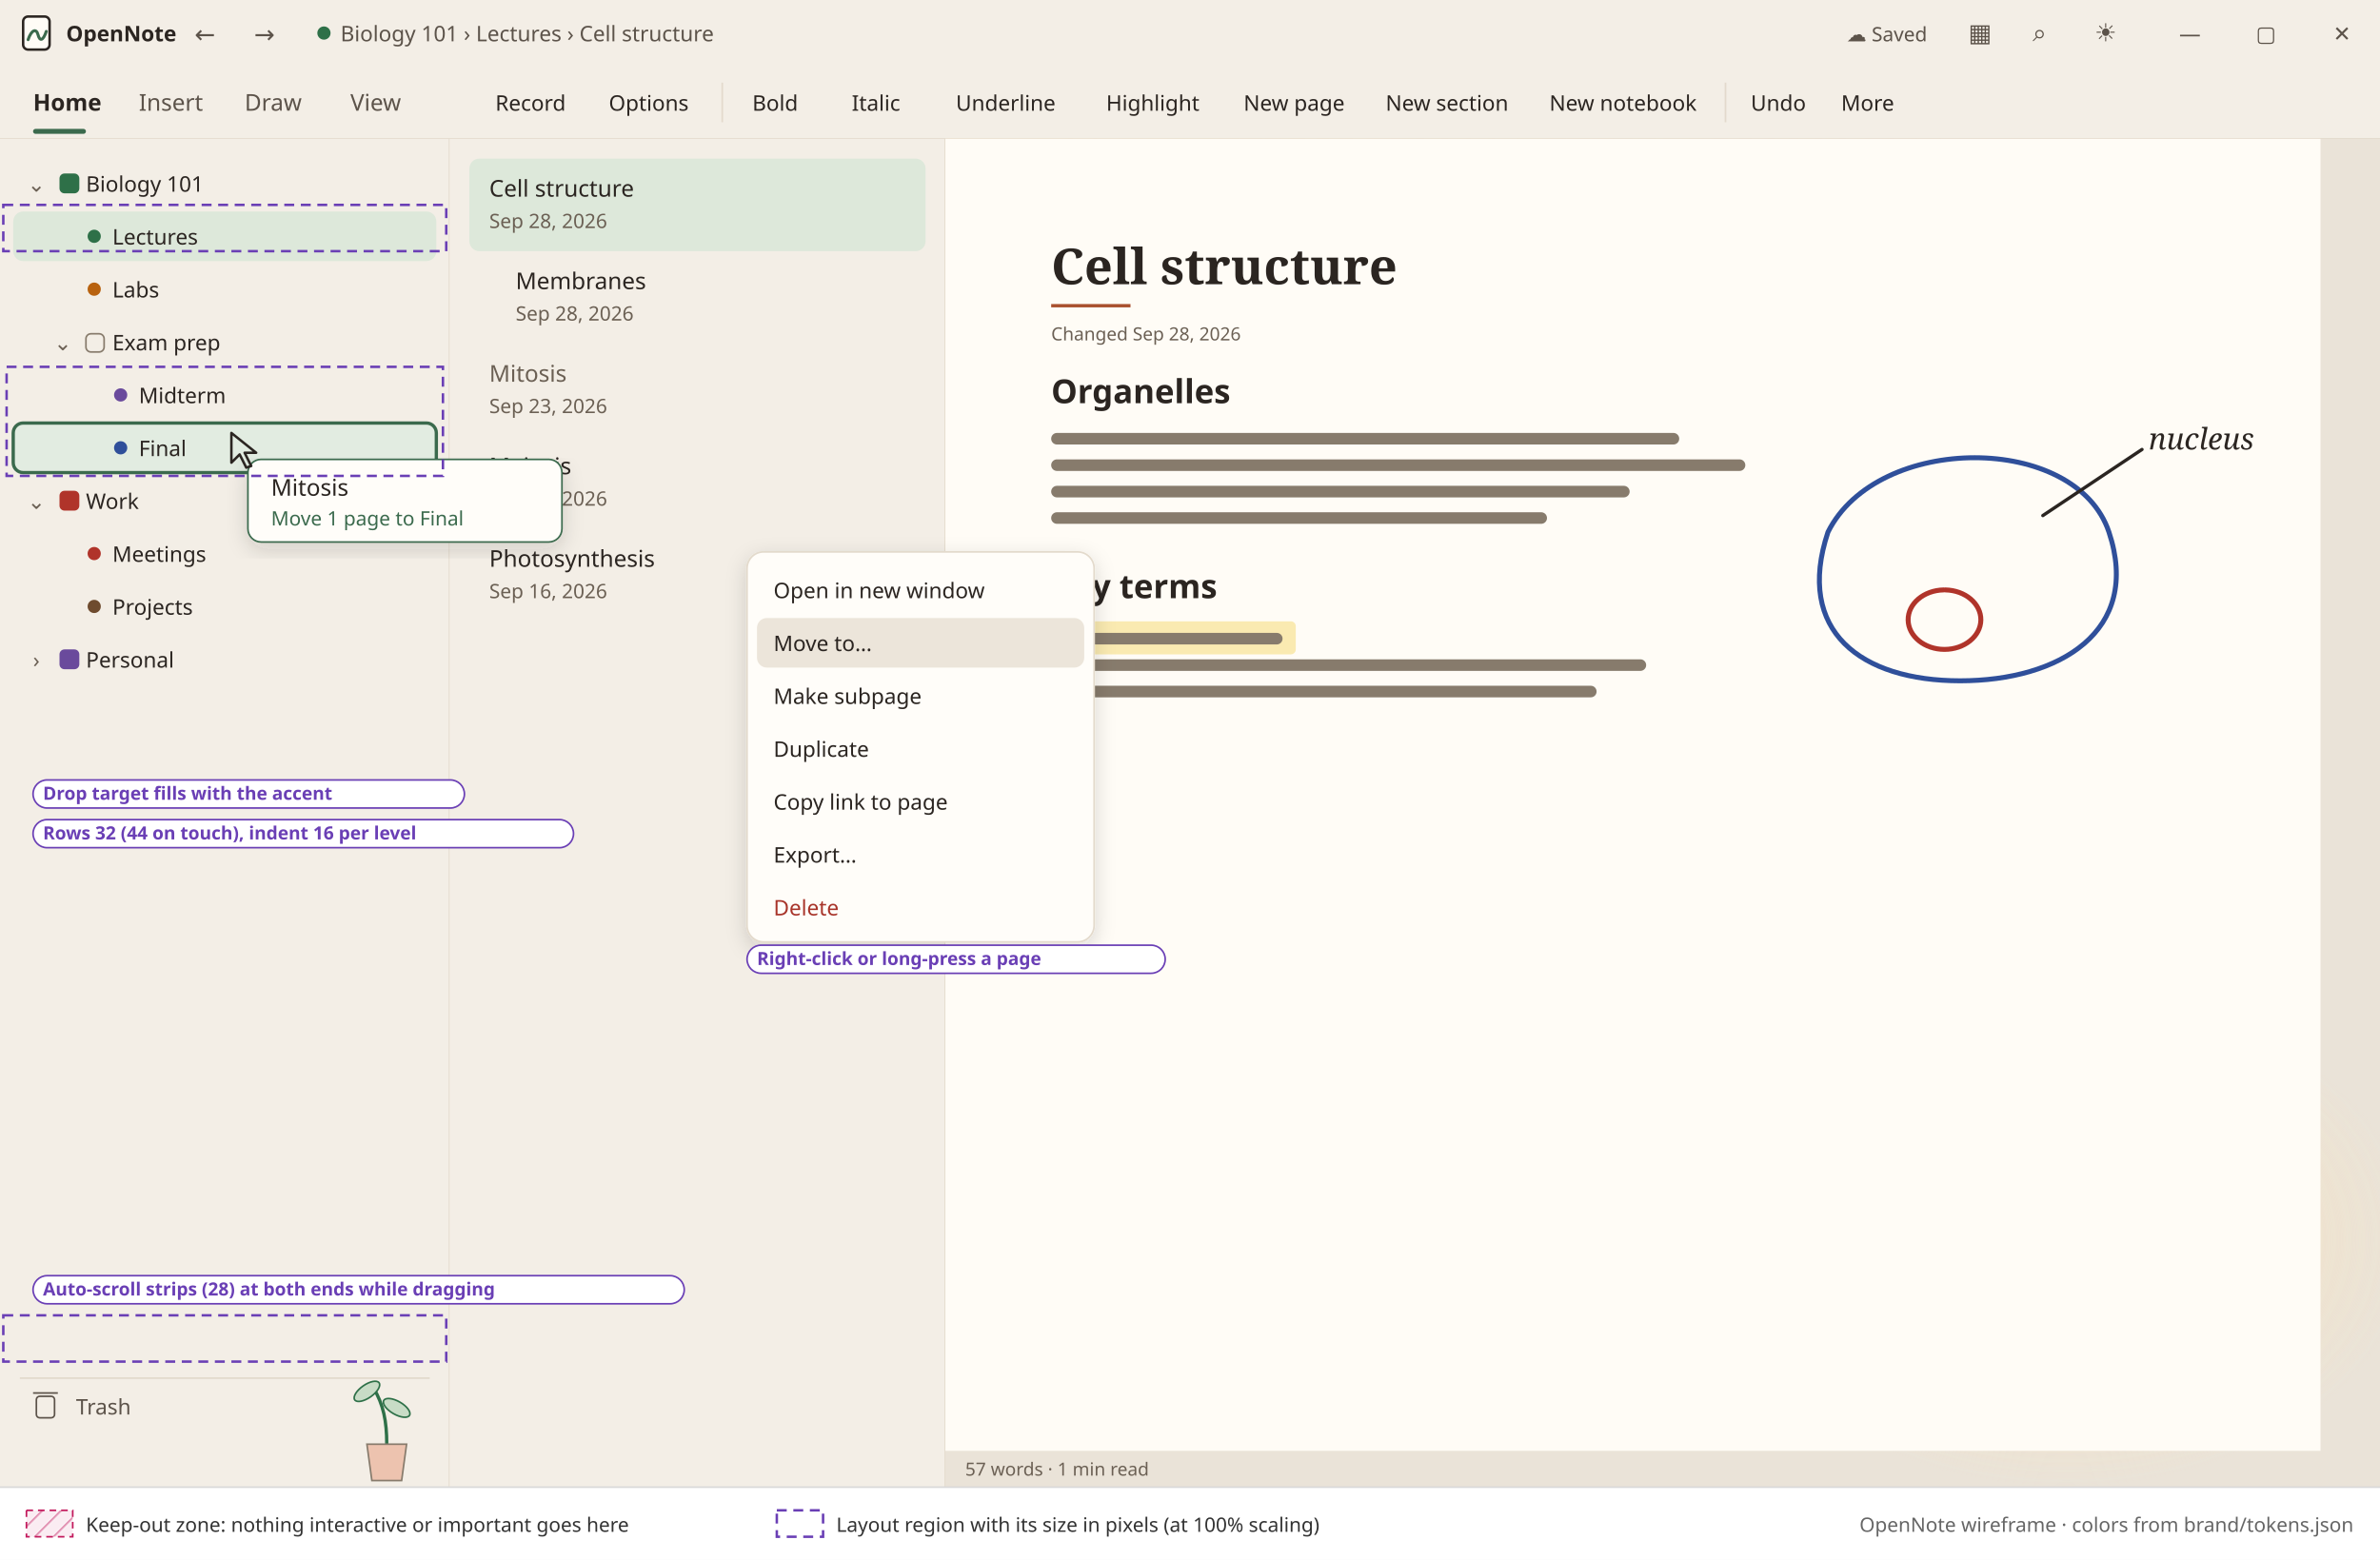
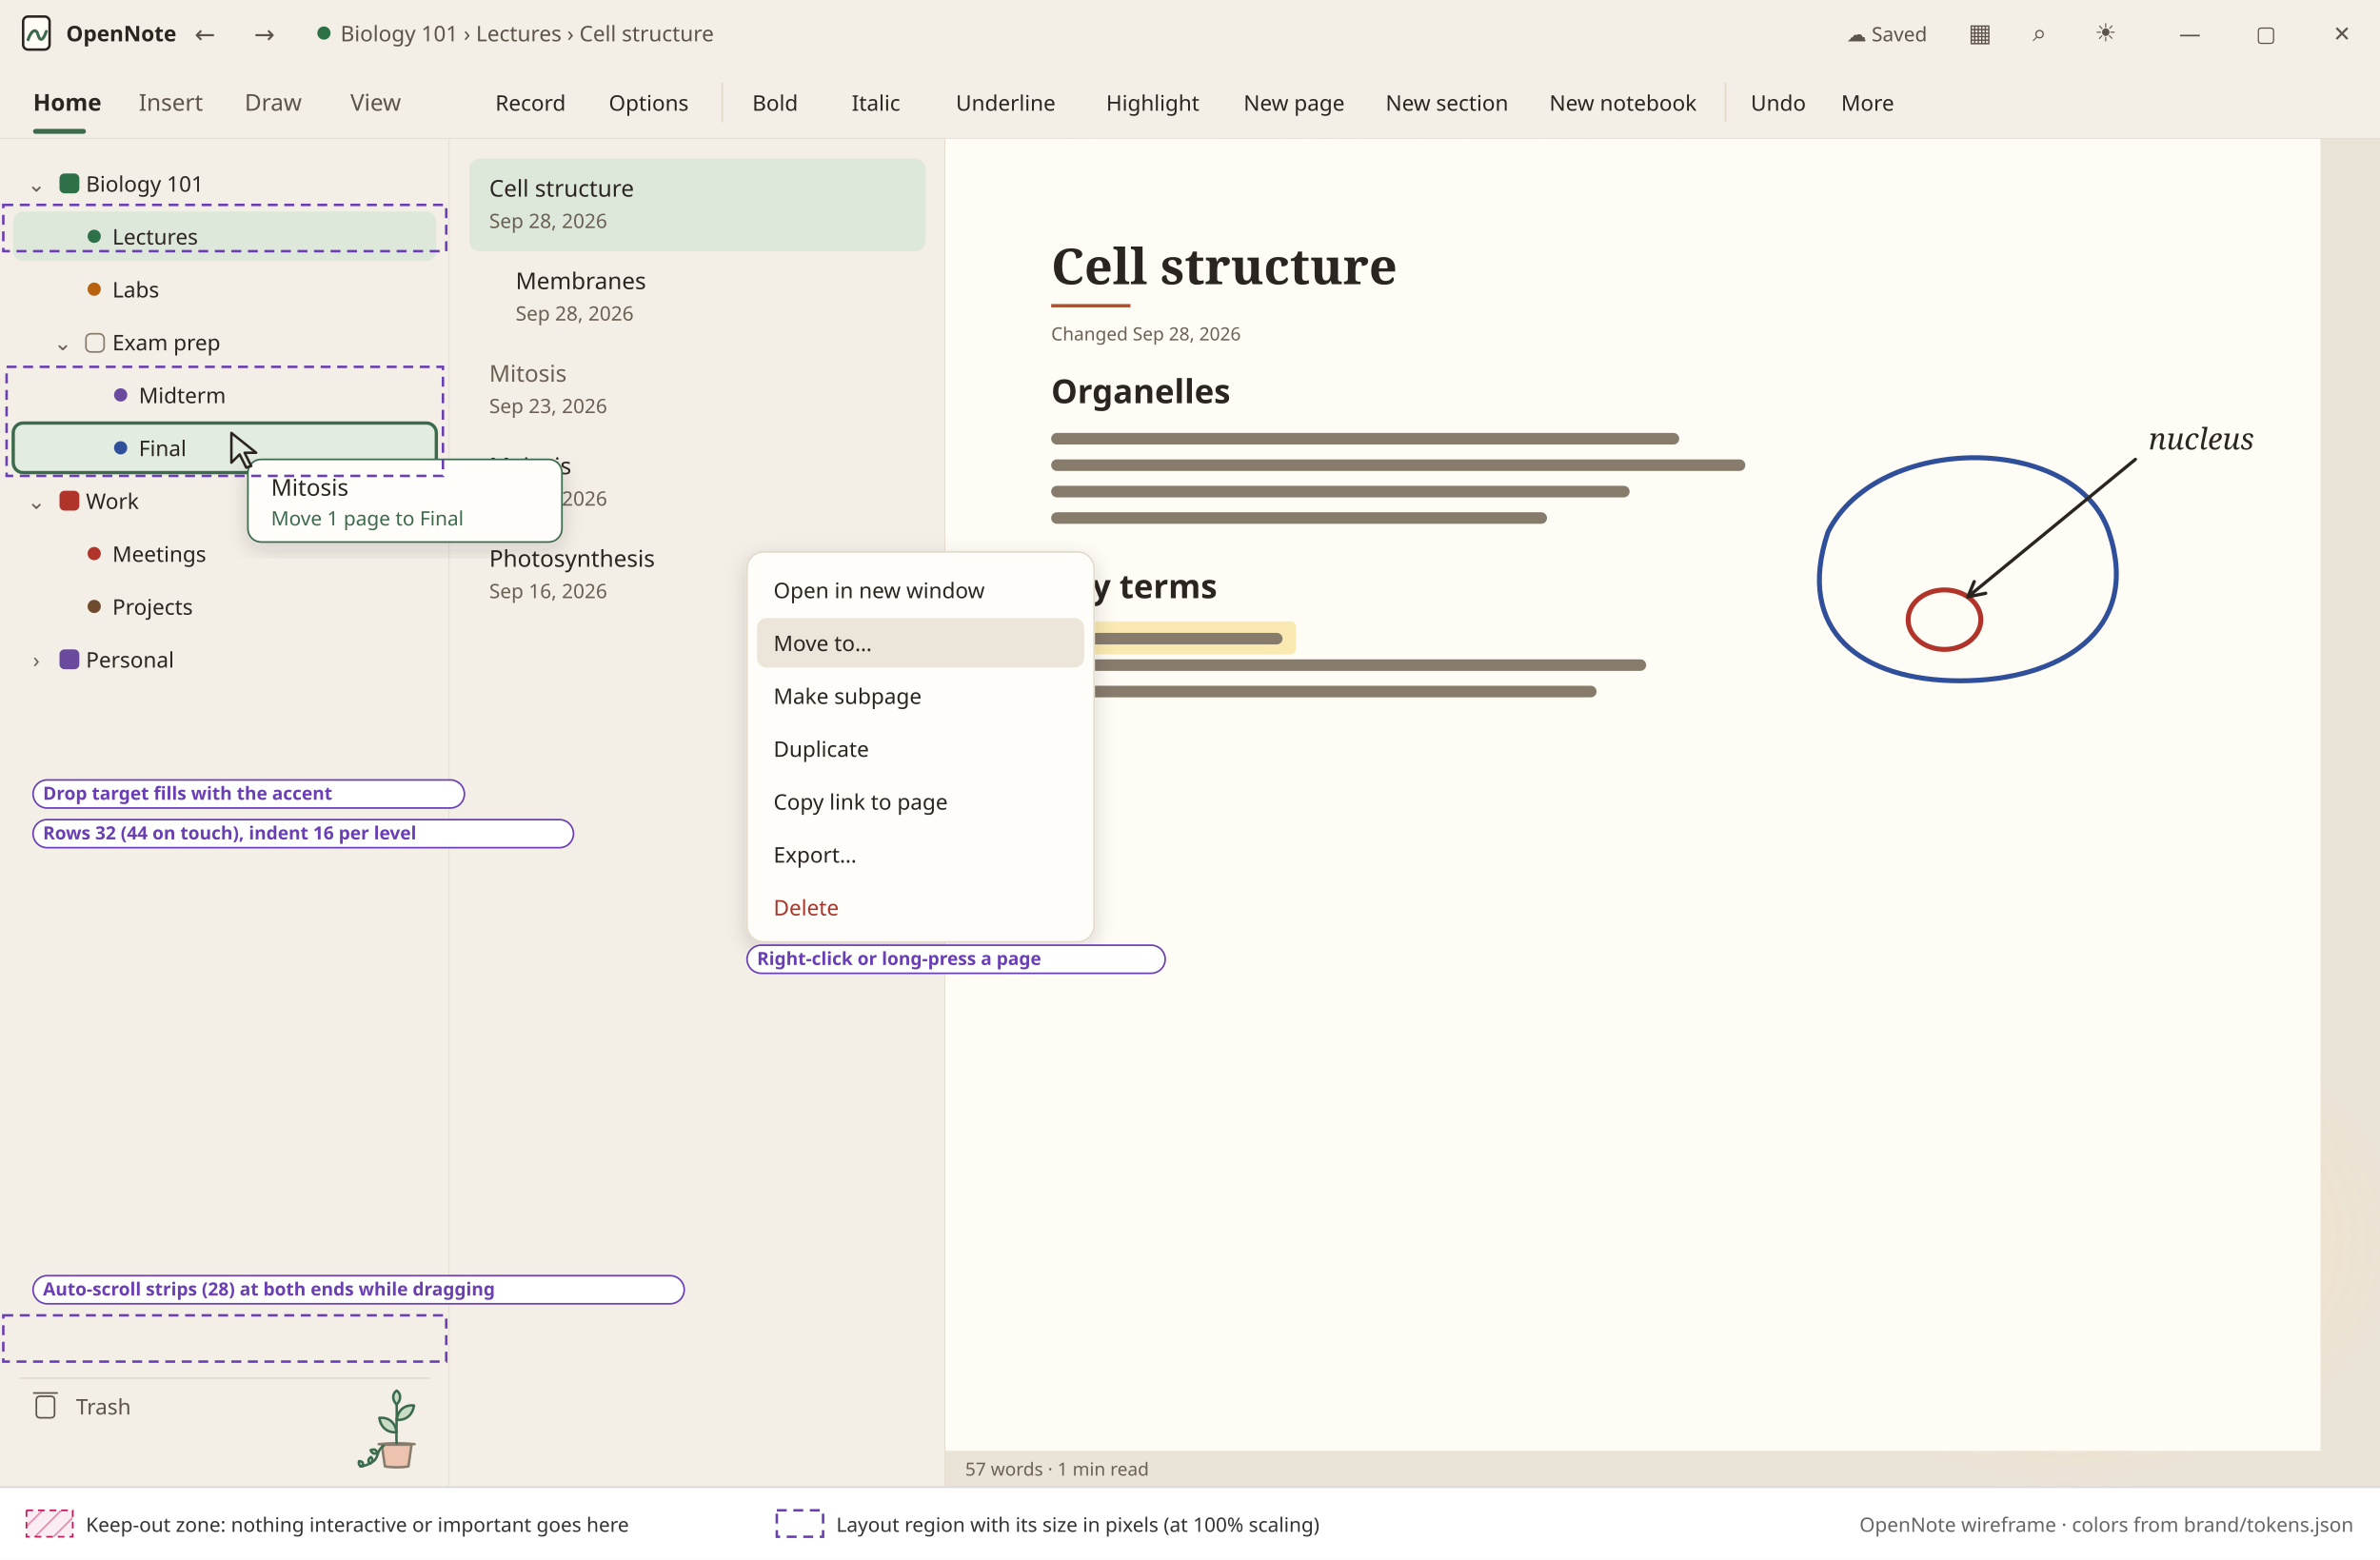
<svg xmlns="http://www.w3.org/2000/svg" viewBox="0 0 1440 944" width="1440" height="944" role="img">
  <defs>
    <pattern id="hatch" width="8" height="8" patternUnits="userSpaceOnUse" patternTransform="rotate(45)">
      <rect width="8" height="8" fill="#C2185B" fill-opacity="0.08" />
      <line x1="0" y1="0" x2="0" y2="8" stroke="#C2185B" stroke-opacity="0.45" stroke-width="2" />
    </pattern>
    <filter id="shadow" x="-10%" y="-10%" width="120%" height="130%">
      <feDropShadow dx="0" dy="4" stdDeviation="6" flood-color="#2B2521" flood-opacity="0.16" />
    </filter>
  </defs>
  <rect x="0" y="0" width="1440" height="900" rx="0" fill="#F3EEE6" />
  <rect x="0" y="0" width="1440" height="40" rx="0" fill="#F3EEE6" />
  <rect x="14" y="10" width="16" height="20" rx="3" fill="#FFFCF6" stroke="#2B2521" stroke-width="1.5" />
  <path d="M17 24c2-6 5-7 6-3s3 4 5-2" fill="none" stroke-linecap="round" stroke-linejoin="round" stroke="#3B6A4D" stroke-width="1.8" />
  <text x="40" y="25" font-size="13" font-weight="600" fill="#2B2521" text-anchor="start" font-family="'Atkinson Hyperlegible Next', 'Segoe UI', system-ui, sans-serif">OpenNote</text>
  <text x="124" y="26" font-size="15" font-weight="400" fill="#5C534A" text-anchor="middle" font-family="'Atkinson Hyperlegible Next', 'Segoe UI', system-ui, sans-serif">←</text>
  <text x="160" y="26" font-size="15" font-weight="400" fill="#5C534A" text-anchor="middle" font-family="'Atkinson Hyperlegible Next', 'Segoe UI', system-ui, sans-serif">→</text>
  <circle cx="196" cy="20" r="4" fill="#2E7048" />
  <text x="206" y="25" font-size="13" font-weight="400" fill="#5C534A" text-anchor="start" font-family="'Atkinson Hyperlegible Next', 'Segoe UI', system-ui, sans-serif">Biology 101 › Lectures › Cell structure</text>
  <text x="1166" y="25" font-size="12" font-weight="400" fill="#5C534A" text-anchor="end" font-family="'Atkinson Hyperlegible Next', 'Segoe UI', system-ui, sans-serif">☁ Saved</text>
  <text x="1198" y="25" font-size="15" font-weight="400" fill="#5C534A" text-anchor="middle" font-family="'Atkinson Hyperlegible Next', 'Segoe UI', system-ui, sans-serif">▦</text>
  <text x="1234" y="25" font-size="15" font-weight="400" fill="#5C534A" text-anchor="middle" font-family="'Atkinson Hyperlegible Next', 'Segoe UI', system-ui, sans-serif">⌕</text>
  <text x="1274" y="25" font-size="15" font-weight="400" fill="#5C534A" text-anchor="middle" font-family="'Atkinson Hyperlegible Next', 'Segoe UI', system-ui, sans-serif">☀</text>
  <text x="1325" y="25" font-size="13" font-weight="400" fill="#5C534A" text-anchor="middle" font-family="'Atkinson Hyperlegible Next', 'Segoe UI', system-ui, sans-serif">—</text>
  <text x="1371" y="25" font-size="13" font-weight="400" fill="#5C534A" text-anchor="middle" font-family="'Atkinson Hyperlegible Next', 'Segoe UI', system-ui, sans-serif">▢</text>
  <text x="1417" y="25" font-size="13" font-weight="400" fill="#5C534A" text-anchor="middle" font-family="'Atkinson Hyperlegible Next', 'Segoe UI', system-ui, sans-serif">✕</text>
  <rect x="0" y="40" width="1440" height="44" rx="0" fill="#F3EEE6" />
  <line x1="0" y1="84" x2="1440" y2="84" stroke="#E3DACC" />
  <text x="20" y="67" font-size="14" font-weight="600" fill="#2B2521" text-anchor="start" font-family="'Atkinson Hyperlegible Next', 'Segoe UI', system-ui, sans-serif">Home</text>
  <rect x="20" y="78" width="32" height="3" rx="1.5" fill="#3B6A4D" />
  <text x="84" y="67" font-size="14" font-weight="400" fill="#5C534A" text-anchor="start" font-family="'Atkinson Hyperlegible Next', 'Segoe UI', system-ui, sans-serif">Insert</text>
  <text x="148" y="67" font-size="14" font-weight="400" fill="#5C534A" text-anchor="start" font-family="'Atkinson Hyperlegible Next', 'Segoe UI', system-ui, sans-serif">Draw</text>
  <text x="212" y="67" font-size="14" font-weight="400" fill="#5C534A" text-anchor="start" font-family="'Atkinson Hyperlegible Next', 'Segoe UI', system-ui, sans-serif">View</text>
  <g data-fit="6" data-center="both">
    <rect x="290" y="48" width="62" height="28" rx="8" fill="none" />
    <text x="321" y="67" font-size="13" font-weight="400" fill="#2B2521" text-anchor="middle" font-family="'Atkinson Hyperlegible Next', 'Segoe UI', system-ui, sans-serif">Record</text>
  </g>
  <g data-fit="6" data-center="both">
    <rect x="358" y="48" width="69" height="28" rx="8" fill="none" />
    <text x="392.5" y="67" font-size="13" font-weight="400" fill="#2B2521" text-anchor="middle" font-family="'Atkinson Hyperlegible Next', 'Segoe UI', system-ui, sans-serif">Options</text>
  </g>
  <line x1="437" y1="50" x2="437" y2="74" stroke="#E3DACC" />
  <g data-fit="6" data-center="both">
    <rect x="445" y="48" width="48" height="28" rx="8" fill="none" />
    <text x="469" y="67" font-size="13" font-weight="400" fill="#2B2521" text-anchor="middle" font-family="'Atkinson Hyperlegible Next', 'Segoe UI', system-ui, sans-serif">Bold</text>
  </g>
  <g data-fit="6" data-center="both">
    <rect x="499" y="48" width="62" height="28" rx="8" fill="none" />
    <text x="530" y="67" font-size="13" font-weight="400" fill="#2B2521" text-anchor="middle" font-family="'Atkinson Hyperlegible Next', 'Segoe UI', system-ui, sans-serif">Italic</text>
  </g>
  <g data-fit="6" data-center="both">
    <rect x="567" y="48" width="83" height="28" rx="8" fill="none" />
    <text x="608.5" y="67" font-size="13" font-weight="400" fill="#2B2521" text-anchor="middle" font-family="'Atkinson Hyperlegible Next', 'Segoe UI', system-ui, sans-serif">Underline</text>
  </g>
  <g data-fit="6" data-center="both">
    <rect x="656" y="48" width="83" height="28" rx="8" fill="none" />
    <text x="697.5" y="67" font-size="13" font-weight="400" fill="#2B2521" text-anchor="middle" font-family="'Atkinson Hyperlegible Next', 'Segoe UI', system-ui, sans-serif">Highlight</text>
  </g>
  <g data-fit="6" data-center="both">
    <rect x="745" y="48" width="76" height="28" rx="8" fill="none" />
    <text x="783" y="67" font-size="13" font-weight="400" fill="#2B2521" text-anchor="middle" font-family="'Atkinson Hyperlegible Next', 'Segoe UI', system-ui, sans-serif">New page</text>
  </g>
  <g data-fit="6" data-center="both">
    <rect x="827" y="48" width="97" height="28" rx="8" fill="none" />
    <text x="875.5" y="67" font-size="13" font-weight="400" fill="#2B2521" text-anchor="middle" font-family="'Atkinson Hyperlegible Next', 'Segoe UI', system-ui, sans-serif">New section</text>
  </g>
  <g data-fit="6" data-center="both">
    <rect x="930" y="48" width="104" height="28" rx="8" fill="none" />
    <text x="982" y="67" font-size="13" font-weight="400" fill="#2B2521" text-anchor="middle" font-family="'Atkinson Hyperlegible Next', 'Segoe UI', system-ui, sans-serif">New notebook</text>
  </g>
  <line x1="1044" y1="50" x2="1044" y2="74" stroke="#E3DACC" />
  <g data-fit="6" data-center="both">
    <rect x="1052" y="48" width="48" height="28" rx="8" fill="none" />
    <text x="1076" y="67" font-size="13" font-weight="400" fill="#2B2521" text-anchor="middle" font-family="'Atkinson Hyperlegible Next', 'Segoe UI', system-ui, sans-serif">Undo</text>
  </g>
  <g data-fit="6" data-center="both">
    <rect x="1106" y="48" width="48" height="28" rx="8" fill="none" />
    <text x="1130" y="67" font-size="13" font-weight="400" fill="#2B2521" text-anchor="middle" font-family="'Atkinson Hyperlegible Next', 'Segoe UI', system-ui, sans-serif">More</text>
  </g>
  <rect x="0" y="84" width="272" height="816" rx="0" fill="#F3EEE6" />
  <line x1="272" y1="84" x2="272" y2="900" stroke="#E3DACC" />
  <text x="22" y="116" font-size="13" font-weight="400" fill="#6B6054" text-anchor="middle" font-family="'Atkinson Hyperlegible Next', 'Segoe UI', system-ui, sans-serif">⌄</text>
  <rect x="36" y="105" width="12" height="12" rx="3" fill="#2E7048" />
  <text x="52" y="116" font-size="13" font-weight="400" fill="#2B2521" text-anchor="start" font-family="'Atkinson Hyperlegible Next', 'Segoe UI', system-ui, sans-serif">Biology 101</text>
  <rect x="8" y="128" width="256" height="30" rx="6" fill="#DDE8DA" />
  <circle cx="57" cy="143" r="4" fill="#2E7048" />
  <text x="68" y="148" font-size="13" font-weight="400" fill="#2B2521" text-anchor="start" font-family="'Atkinson Hyperlegible Next', 'Segoe UI', system-ui, sans-serif">Lectures</text>
  <circle cx="57" cy="175" r="4" fill="#B8620F" />
  <text x="68" y="180" font-size="13" font-weight="400" fill="#2B2521" text-anchor="start" font-family="'Atkinson Hyperlegible Next', 'Segoe UI', system-ui, sans-serif">Labs</text>
  <text x="38" y="212" font-size="13" font-weight="400" fill="#6B6054" text-anchor="middle" font-family="'Atkinson Hyperlegible Next', 'Segoe UI', system-ui, sans-serif">⌄</text>
  <rect x="52" y="202" width="11" height="11" rx="3" fill="none" stroke="#877B6C" stroke-width="1" />
  <text x="68" y="212" font-size="13" font-weight="400" fill="#2B2521" text-anchor="start" font-family="'Atkinson Hyperlegible Next', 'Segoe UI', system-ui, sans-serif">Exam prep</text>
  <circle cx="73" cy="239" r="4" fill="#6A4A9C" />
  <text x="84" y="244" font-size="13" font-weight="400" fill="#2B2521" text-anchor="start" font-family="'Atkinson Hyperlegible Next', 'Segoe UI', system-ui, sans-serif">Midterm</text>
  <rect x="8" y="256" width="256" height="30" rx="6" fill="#E2ECE1" stroke="#3B6A4D" stroke-width="2" />
  <circle cx="73" cy="271" r="4" fill="#2F4F9A" />
  <text x="84" y="276" font-size="13" font-weight="400" fill="#2B2521" text-anchor="start" font-family="'Atkinson Hyperlegible Next', 'Segoe UI', system-ui, sans-serif">Final</text>
  <text x="22" y="308" font-size="13" font-weight="400" fill="#6B6054" text-anchor="middle" font-family="'Atkinson Hyperlegible Next', 'Segoe UI', system-ui, sans-serif">⌄</text>
  <rect x="36" y="297" width="12" height="12" rx="3" fill="#B0342A" />
  <text x="52" y="308" font-size="13" font-weight="400" fill="#2B2521" text-anchor="start" font-family="'Atkinson Hyperlegible Next', 'Segoe UI', system-ui, sans-serif">Work</text>
  <circle cx="57" cy="335" r="4" fill="#B0342A" />
  <text x="68" y="340" font-size="13" font-weight="400" fill="#2B2521" text-anchor="start" font-family="'Atkinson Hyperlegible Next', 'Segoe UI', system-ui, sans-serif">Meetings</text>
  <circle cx="57" cy="367" r="4" fill="#6E4B2E" />
  <text x="68" y="372" font-size="13" font-weight="400" fill="#2B2521" text-anchor="start" font-family="'Atkinson Hyperlegible Next', 'Segoe UI', system-ui, sans-serif">Projects</text>
  <text x="22" y="404" font-size="13" font-weight="400" fill="#6B6054" text-anchor="middle" font-family="'Atkinson Hyperlegible Next', 'Segoe UI', system-ui, sans-serif">›</text>
  <rect x="36" y="393" width="12" height="12" rx="3" fill="#6A4A9C" />
  <text x="52" y="404" font-size="13" font-weight="400" fill="#2B2521" text-anchor="start" font-family="'Atkinson Hyperlegible Next', 'Segoe UI', system-ui, sans-serif">Personal</text>
  <line x1="12" y1="834" x2="260" y2="834" stroke="#E3DACC" />
  <rect x="22" y="845" width="11" height="13" rx="2" fill="none" stroke="#5C534A" stroke-width="1" />
  <line x1="20" y1="843" x2="35" y2="843" stroke="#5C534A" />
  <text x="46" y="856" font-size="13" font-weight="400" fill="#5C534A" text-anchor="start" font-family="'Atkinson Hyperlegible Next', 'Segoe UI', system-ui, sans-serif">Trash</text>
-   <path d="M234 874c0-14-2-24-8-34" fill="none" stroke-linecap="round" stroke-linejoin="round" stroke="#2E7048" stroke-width="2" />
-   <ellipse cx="222" cy="842" rx="9" ry="4" transform="rotate(-35 222 842)" fill="#C8DCC6" stroke="#2E7048" />
-   <ellipse cx="240" cy="852" rx="9" ry="4" transform="rotate(30 240 852)" fill="#C8DCC6" stroke="#2E7048" />
-   <path d="M222 874h24l-3 22h-18z" fill="#EDC3AF" stroke="#877B6C" />
+   <g data-part="plant-pot" fill="none" stroke="#877B6C" stroke-linecap="round" stroke-linejoin="round">
+     <g data-part="plant" transform="translate(216 840.5063) scale(0.75)" stroke-width="2">
+       <path d="M20 45H44L41.5 62.5C36 63.6 28 63.6 22.5 62.5Z" fill="#EDC3AF" data-part="pot" />
+       <path d="M17.5 44.6C28 43.6 37 43.6 46.5 44.6" />
+       <path d="M32 44C31.4 34 32.4 23 32 12" stroke="#3B6A4D" />
+       <path d="M21.5 46C15.5 49.5 18 55.6 12.4 59 9 61 6 62.4 2.6 62.6" stroke="#3B6A4D" />
+       <path d="M32 35C24 35.6 19 30.6 18 23.4 26 22.6 31 27.6 32 35Z" fill="#C8DCC6" stroke="#3B6A4D" />
+       <path d="M32 25C40 25.6 45 20.6 46 13.4 38 12.6 33 17.6 32 25Z" fill="#C8DCC6" stroke="#3B6A4D" />
+       <path d="M32 12.6C28 8.6 28.6 3.6 32 1.4 35.4 3.6 36 8.6 32 12.6Z" fill="#C8DCC6" stroke="#3B6A4D" />
+       <path d="M16.6 51.6Q14.9 47.6 11 49.5Q12.7 53.6 16.6 51.6Z" fill="#C8DCC6" stroke="#3B6A4D" />
+       <path d="M10.4 60.4Q14 58.2 11.4 55Q7.7 57.1 10.4 60.4Z" fill="#C8DCC6" stroke="#3B6A4D" />
+       <path d="M4.6 62.4Q5.8 58.5 1.7 58.3Q0.5 62.2 4.6 62.4Z" fill="#C8DCC6" stroke="#3B6A4D" />
+     </g>
+   </g>
  <rect x="272" y="84" width="300" height="816" rx="0" fill="#F3EEE6" />
  <line x1="572" y1="84" x2="572" y2="900" stroke="#E3DACC" />
  <rect x="284" y="96" width="276" height="56" rx="6" fill="#DDE8DA" />
  <text x="296" y="119" font-size="14" font-weight="500" fill="#2B2521" text-anchor="start" font-family="'Atkinson Hyperlegible Next', 'Segoe UI', system-ui, sans-serif">Cell structure</text>
  <text x="296" y="138" font-size="12" font-weight="400" fill="#6B6054" text-anchor="start" font-family="'Atkinson Hyperlegible Next', 'Segoe UI', system-ui, sans-serif">Sep 28, 2026</text>
  <text x="312" y="175" font-size="14" font-weight="500" fill="#2B2521" text-anchor="start" font-family="'Atkinson Hyperlegible Next', 'Segoe UI', system-ui, sans-serif">Membranes</text>
  <text x="312" y="194" font-size="12" font-weight="400" fill="#6B6054" text-anchor="start" font-family="'Atkinson Hyperlegible Next', 'Segoe UI', system-ui, sans-serif">Sep 28, 2026</text>
  <text x="296" y="231" font-size="14" font-weight="500" fill="#6B6054" text-anchor="start" font-family="'Atkinson Hyperlegible Next', 'Segoe UI', system-ui, sans-serif">Mitosis</text>
  <text x="296" y="250" font-size="12" font-weight="400" fill="#6B6054" text-anchor="start" font-family="'Atkinson Hyperlegible Next', 'Segoe UI', system-ui, sans-serif">Sep 23, 2026</text>
  <text x="296" y="287" font-size="14" font-weight="500" fill="#2B2521" text-anchor="start" font-family="'Atkinson Hyperlegible Next', 'Segoe UI', system-ui, sans-serif">Meiosis</text>
  <text x="296" y="306" font-size="12" font-weight="400" fill="#6B6054" text-anchor="start" font-family="'Atkinson Hyperlegible Next', 'Segoe UI', system-ui, sans-serif">Sep 21, 2026</text>
  <text x="296" y="343" font-size="14" font-weight="500" fill="#2B2521" text-anchor="start" font-family="'Atkinson Hyperlegible Next', 'Segoe UI', system-ui, sans-serif">Photosynthesis</text>
  <text x="296" y="362" font-size="12" font-weight="400" fill="#6B6054" text-anchor="start" font-family="'Atkinson Hyperlegible Next', 'Segoe UI', system-ui, sans-serif">Sep 16, 2026</text>
  <defs>
    <radialGradient id="ambient6" cx="0" cy="0" r="1" gradientUnits="userSpaceOnUse" gradientTransform="translate(572 84) scale(608 653)">
      <stop offset="0" stop-color="#FFF0D4" />
      <stop offset="1" stop-color="#FFF0D4" stop-opacity="0" />
    </radialGradient>
    <radialGradient id="ambient6p">
      <stop offset="0" stop-color="#FCE4B8" />
      <stop offset="1" stop-color="#FCE4B8" stop-opacity="0" />
    </radialGradient>
  </defs>
  <rect x="572" y="84" width="868" height="816" rx="0" fill="#EAE3D8" />
  <rect x="572" y="84" width="868" height="816" fill="url(#ambient6)" />
  <ellipse cx="1250" cy="750" rx="210" ry="150" fill="url(#ambient6p)" opacity="0.9" />
  <rect x="572" y="84" width="832" height="794" rx="0" fill="#FFFCF6" />
  <text x="584" y="893" font-size="11" font-weight="400" fill="#6B6054" text-anchor="start" font-family="'Atkinson Hyperlegible Next', 'Segoe UI', system-ui, sans-serif">57 words · 1 min read</text>
  <text x="636" y="172" font-size="30" font-weight="700" fill="#2B2521" text-anchor="start" font-family="Literata, Cambria, Georgia, serif">Cell structure</text>
  <rect x="636" y="184" width="48" height="2" rx="0" fill="#A9502F" />
  <text x="636" y="206" font-size="11" font-weight="400" fill="#6B6054" text-anchor="start" font-family="'Atkinson Hyperlegible Next', 'Segoe UI', system-ui, sans-serif">Changed Sep 28, 2026</text>
  <text x="636" y="244" font-size="20" font-weight="600" fill="#2B2521" text-anchor="start" font-family="'Atkinson Hyperlegible Next', 'Segoe UI', system-ui, sans-serif">Organelles</text>
  <rect x="636" y="262" width="380" height="7" rx="3.5" fill="#877B6C" />
  <rect x="636" y="278" width="420" height="7" rx="3.5" fill="#877B6C" />
  <rect x="636" y="294" width="350" height="7" rx="3.5" fill="#877B6C" />
  <rect x="636" y="310" width="300" height="7" rx="3.5" fill="#877B6C" />
  <path d="M1106 322c30-60 150-60 170 0s-30 90-90 90-100-30-80-90z" fill="none" stroke-linecap="round" stroke-linejoin="round" stroke="#2F4F9A" stroke-width="3" />
-   <path d="M1176 357a22 18 0 1 0 1 0" fill="none" stroke-linecap="round" stroke-linejoin="round" stroke="#B0342A" stroke-width="3" />
-   <path d="M1236 312l60-40" fill="none" stroke-linecap="round" stroke-linejoin="round" stroke="#2B2521" stroke-width="2" />
+   <path data-part="nucleus" d="M1176 357a22 18 0 1 0 1 0" fill="none" stroke-linecap="round" stroke-linejoin="round" stroke="#B0342A" stroke-width="3" />
+   <path data-part="arrow" d="M1292 278C1258.21 305.74 1224.43 333.47 1190.64 361.21M1190.64 361.21L1201.42 359.04M1190.64 361.21L1194.49 351.98" fill="none" stroke-linecap="round" stroke-linejoin="round" stroke="#2B2521" stroke-width="2" />
  <text x="1300" y="272" font-size="18" font-weight="400" fill="#2B2521" text-anchor="start" font-family="Literata, Cambria, Georgia, serif" font-style="italic">nucleus</text>
  <text x="636" y="362" font-size="20" font-weight="600" fill="#2B2521" text-anchor="start" font-family="'Atkinson Hyperlegible Next', 'Segoe UI', system-ui, sans-serif">Key terms</text>
  <rect x="634" y="376" width="150" height="20" rx="3" fill="#F2CF4A66" />
  <rect x="636" y="383" width="140" height="7" rx="3.5" fill="#877B6C" />
  <rect x="636" y="399" width="360" height="7" rx="3.5" fill="#877B6C" />
  <rect x="636" y="415" width="330" height="7" rx="3.5" fill="#877B6C" />
  <rect x="150" y="278" width="190" height="50" rx="8" fill="#FFFDF9" stroke="#3B6A4D" stroke-width="1" filter="url(#shadow)" />
  <text x="164" y="300" font-size="14" font-weight="500" fill="#2B2521" text-anchor="start" font-family="'Atkinson Hyperlegible Next', 'Segoe UI', system-ui, sans-serif">Mitosis</text>
  <text x="164" y="318" font-size="12" font-weight="400" fill="#3B6A4D" text-anchor="start" font-family="'Atkinson Hyperlegible Next', 'Segoe UI', system-ui, sans-serif">Move 1 page to Final</text>
  <path d="M140 262l0 18 5-5 4 8 3-1-4-8 7 0z" fill="none" stroke-linecap="round" stroke-linejoin="round" stroke="#2B2521" stroke-width="1.5" />
  <rect x="452" y="334" width="210" height="236" rx="10" fill="#FFFDF9" stroke="#E3DACC" stroke-width="1" filter="url(#shadow)" />
  <text x="468" y="362" font-size="13" font-weight="400" fill="#2B2521" text-anchor="start" font-family="'Atkinson Hyperlegible Next', 'Segoe UI', system-ui, sans-serif">Open in new window</text>
  <rect x="458" y="374" width="198" height="30" rx="6" fill="#ECE5DA" />
  <text x="468" y="394" font-size="13" font-weight="400" fill="#2B2521" text-anchor="start" font-family="'Atkinson Hyperlegible Next', 'Segoe UI', system-ui, sans-serif">Move to…</text>
  <text x="468" y="426" font-size="13" font-weight="400" fill="#2B2521" text-anchor="start" font-family="'Atkinson Hyperlegible Next', 'Segoe UI', system-ui, sans-serif">Make subpage</text>
  <text x="468" y="458" font-size="13" font-weight="400" fill="#2B2521" text-anchor="start" font-family="'Atkinson Hyperlegible Next', 'Segoe UI', system-ui, sans-serif">Duplicate</text>
  <text x="468" y="490" font-size="13" font-weight="400" fill="#2B2521" text-anchor="start" font-family="'Atkinson Hyperlegible Next', 'Segoe UI', system-ui, sans-serif">Copy link to page</text>
  <text x="468" y="522" font-size="13" font-weight="400" fill="#2B2521" text-anchor="start" font-family="'Atkinson Hyperlegible Next', 'Segoe UI', system-ui, sans-serif">Export…</text>
  <text x="468" y="554" font-size="13" font-weight="400" fill="#A8342A" text-anchor="start" font-family="'Atkinson Hyperlegible Next', 'Segoe UI', system-ui, sans-serif">Delete</text>
  <g pointer-events="none">
    <rect x="2" y="124" width="268" height="28" rx="0" fill="none" stroke="#6A3FB5" stroke-width="1.5" stroke-dasharray="6 4" />
  </g>
  <g pointer-events="none">
    <rect x="2" y="796" width="268" height="28" rx="0" fill="none" stroke="#6A3FB5" stroke-width="1.5" stroke-dasharray="6 4" />
  </g>
  <g data-fit="4" pointer-events="none">
    <rect x="20" y="772" width="394" height="17" rx="8.5" fill="#FFFFFF" stroke="#6A3FB5" stroke-width="1" />
    <text x="26" y="784" font-size="11" font-weight="600" fill="#6A3FB5" text-anchor="start" font-family="'Atkinson Hyperlegible Next', 'Segoe UI', system-ui, sans-serif">Auto-scroll strips (28) at both ends while dragging</text>
  </g>
  <g pointer-events="none">
    <rect x="4" y="222" width="264" height="66" rx="0" fill="none" stroke="#6A3FB5" stroke-width="1.5" stroke-dasharray="6 4" />
  </g>
  <g data-fit="4" pointer-events="none">
    <rect x="452" y="572" width="253" height="17" rx="8.5" fill="#FFFFFF" stroke="#6A3FB5" stroke-width="1" />
    <text x="458" y="584" font-size="11" font-weight="600" fill="#6A3FB5" text-anchor="start" font-family="'Atkinson Hyperlegible Next', 'Segoe UI', system-ui, sans-serif">Right-click or long-press a page</text>
  </g>
  <g data-fit="4" pointer-events="none">
    <rect x="20" y="472" width="261" height="17" rx="8.5" fill="#FFFFFF" stroke="#6A3FB5" stroke-width="1" />
    <text x="26" y="484" font-size="11" font-weight="600" fill="#6A3FB5" text-anchor="start" font-family="'Atkinson Hyperlegible Next', 'Segoe UI', system-ui, sans-serif">Drop target fills with the accent</text>
  </g>
  <g data-fit="4" pointer-events="none">
    <rect x="20" y="496" width="327" height="17" rx="8.5" fill="#FFFFFF" stroke="#6A3FB5" stroke-width="1" />
    <text x="26" y="508" font-size="11" font-weight="600" fill="#6A3FB5" text-anchor="start" font-family="'Atkinson Hyperlegible Next', 'Segoe UI', system-ui, sans-serif">Rows 32 (44 on touch), indent 16 per level</text>
  </g>
  <rect x="0" y="900" width="1440" height="44" rx="0" fill="#FFFFFF" />
  <line x1="0" y1="900" x2="1440" y2="900" stroke="#D9D9D9" />
  <rect x="16" y="914" width="28" height="16" rx="0" fill="url(#hatch)" stroke="#C2185B" stroke-width="1" stroke-dasharray="4 3" />
  <text x="52" y="927" font-size="12" font-weight="400" fill="#333" text-anchor="start" font-family="'Atkinson Hyperlegible Next', 'Segoe UI', system-ui, sans-serif">Keep-out zone: nothing interactive or important goes here</text>
  <rect x="470" y="914" width="28" height="16" rx="0" fill="none" stroke="#6A3FB5" stroke-width="1.5" stroke-dasharray="6 4" />
  <text x="506" y="927" font-size="12" font-weight="400" fill="#333" text-anchor="start" font-family="'Atkinson Hyperlegible Next', 'Segoe UI', system-ui, sans-serif">Layout region with its size in pixels (at 100% scaling)</text>
  <text x="1424" y="927" font-size="12" font-weight="400" fill="#666" text-anchor="end" font-family="'Atkinson Hyperlegible Next', 'Segoe UI', system-ui, sans-serif">OpenNote wireframe · colors from brand/tokens.json</text>
</svg>
